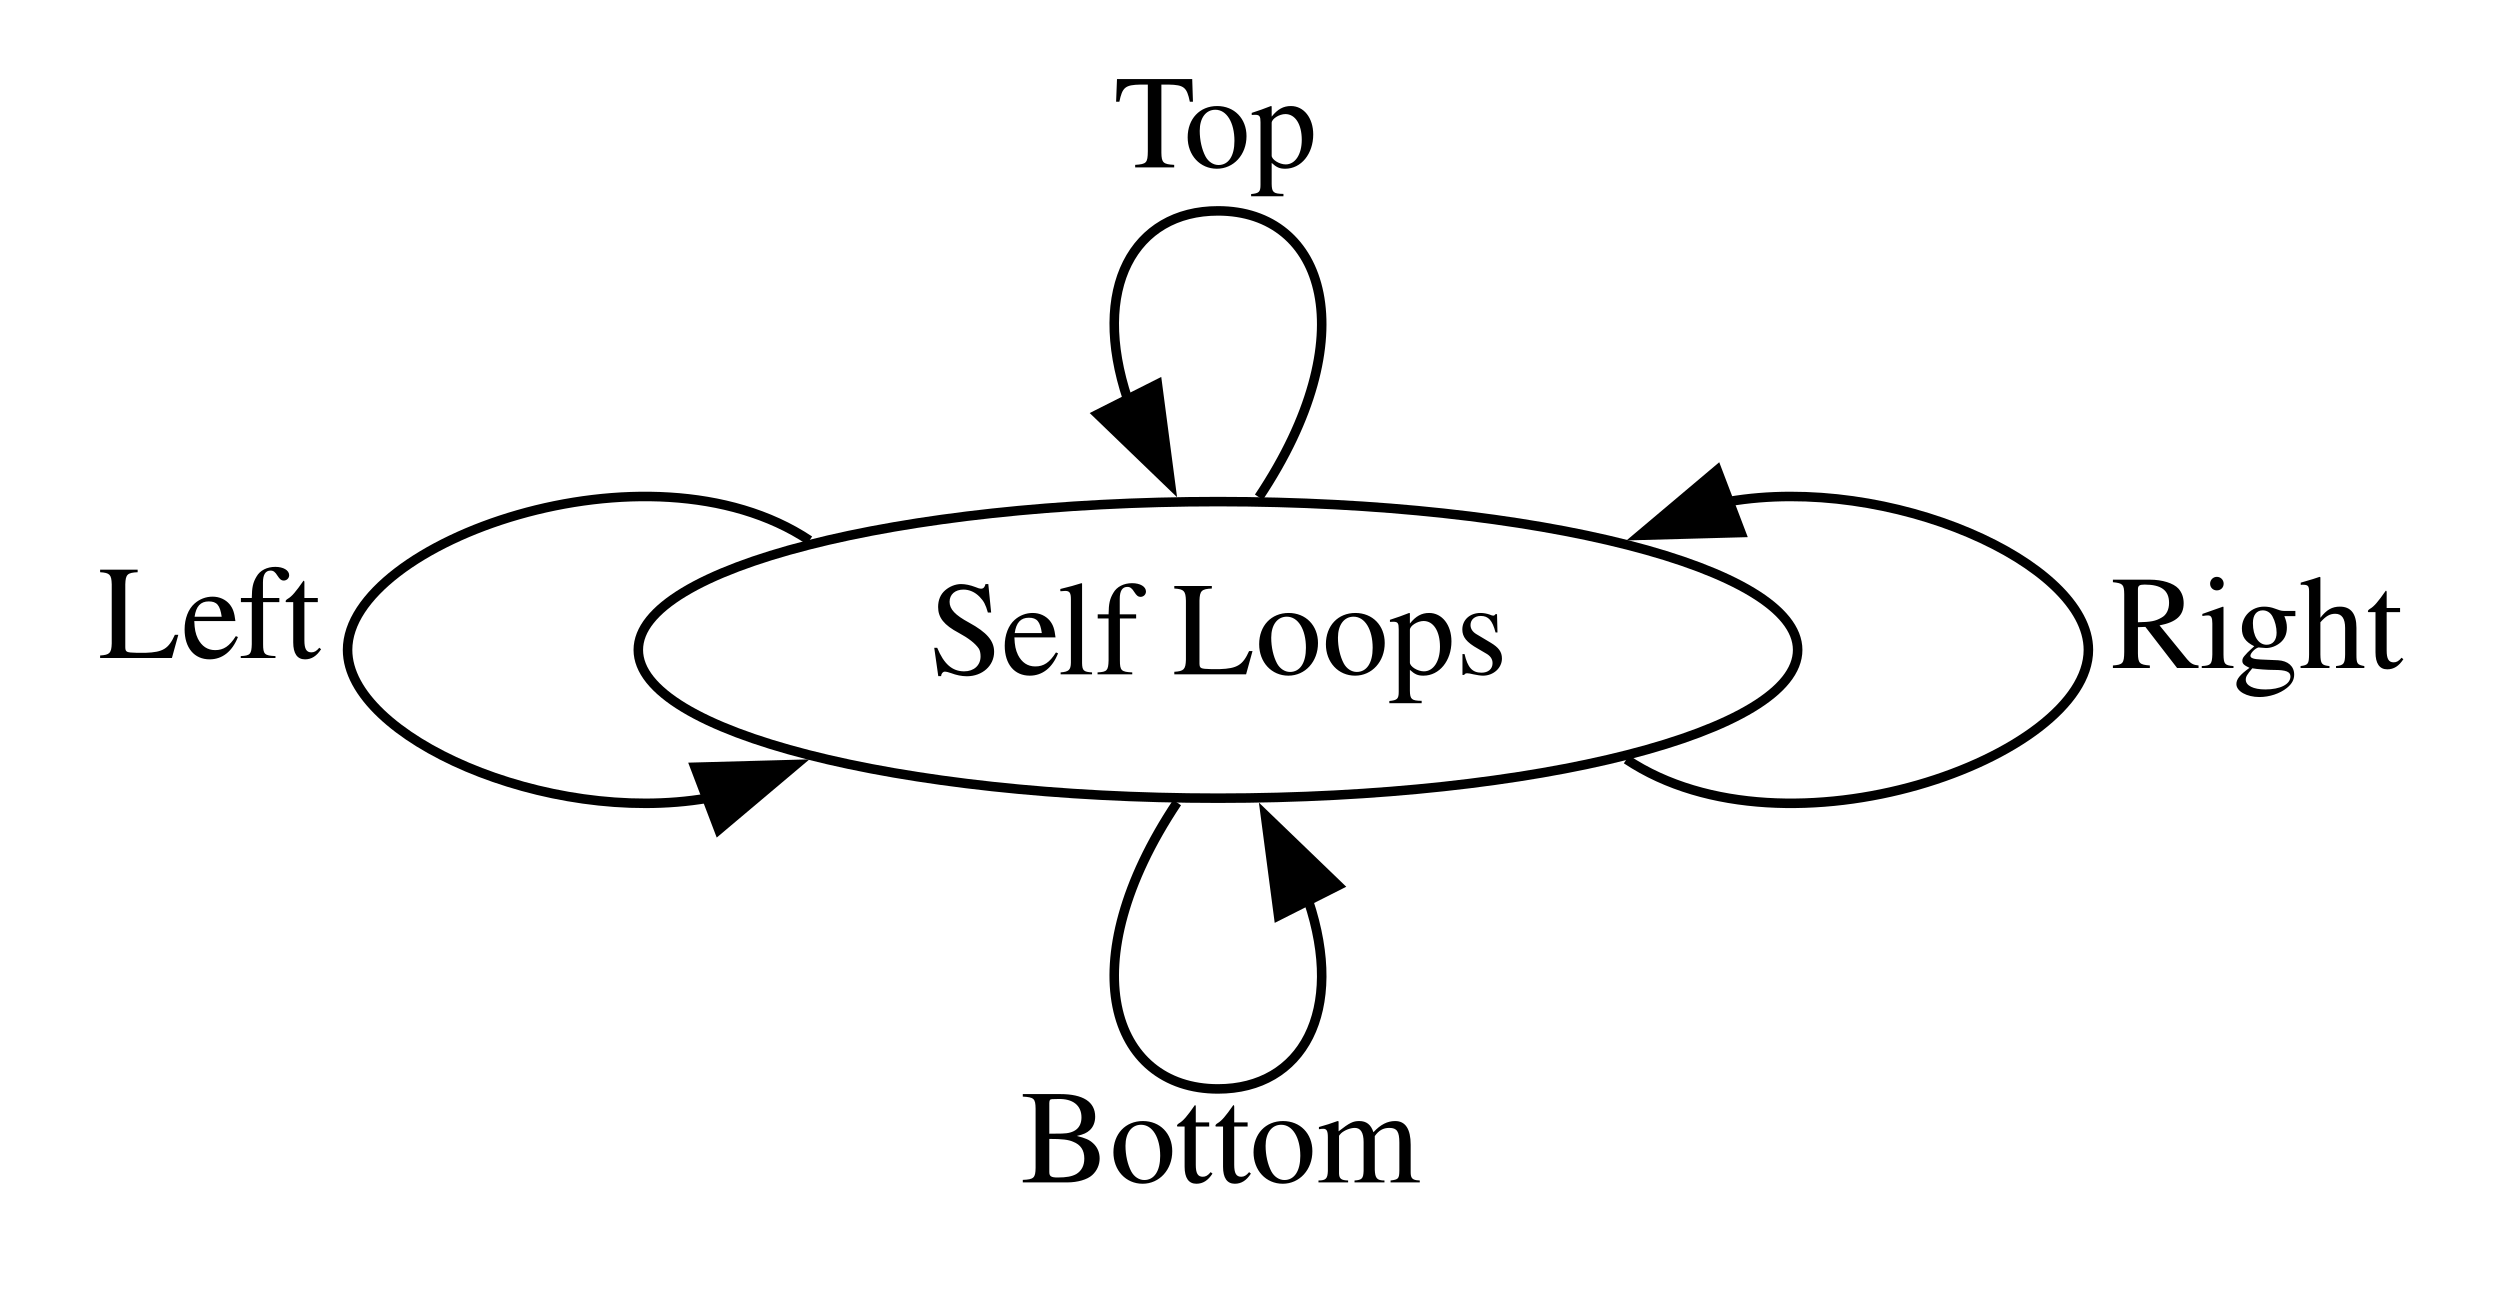
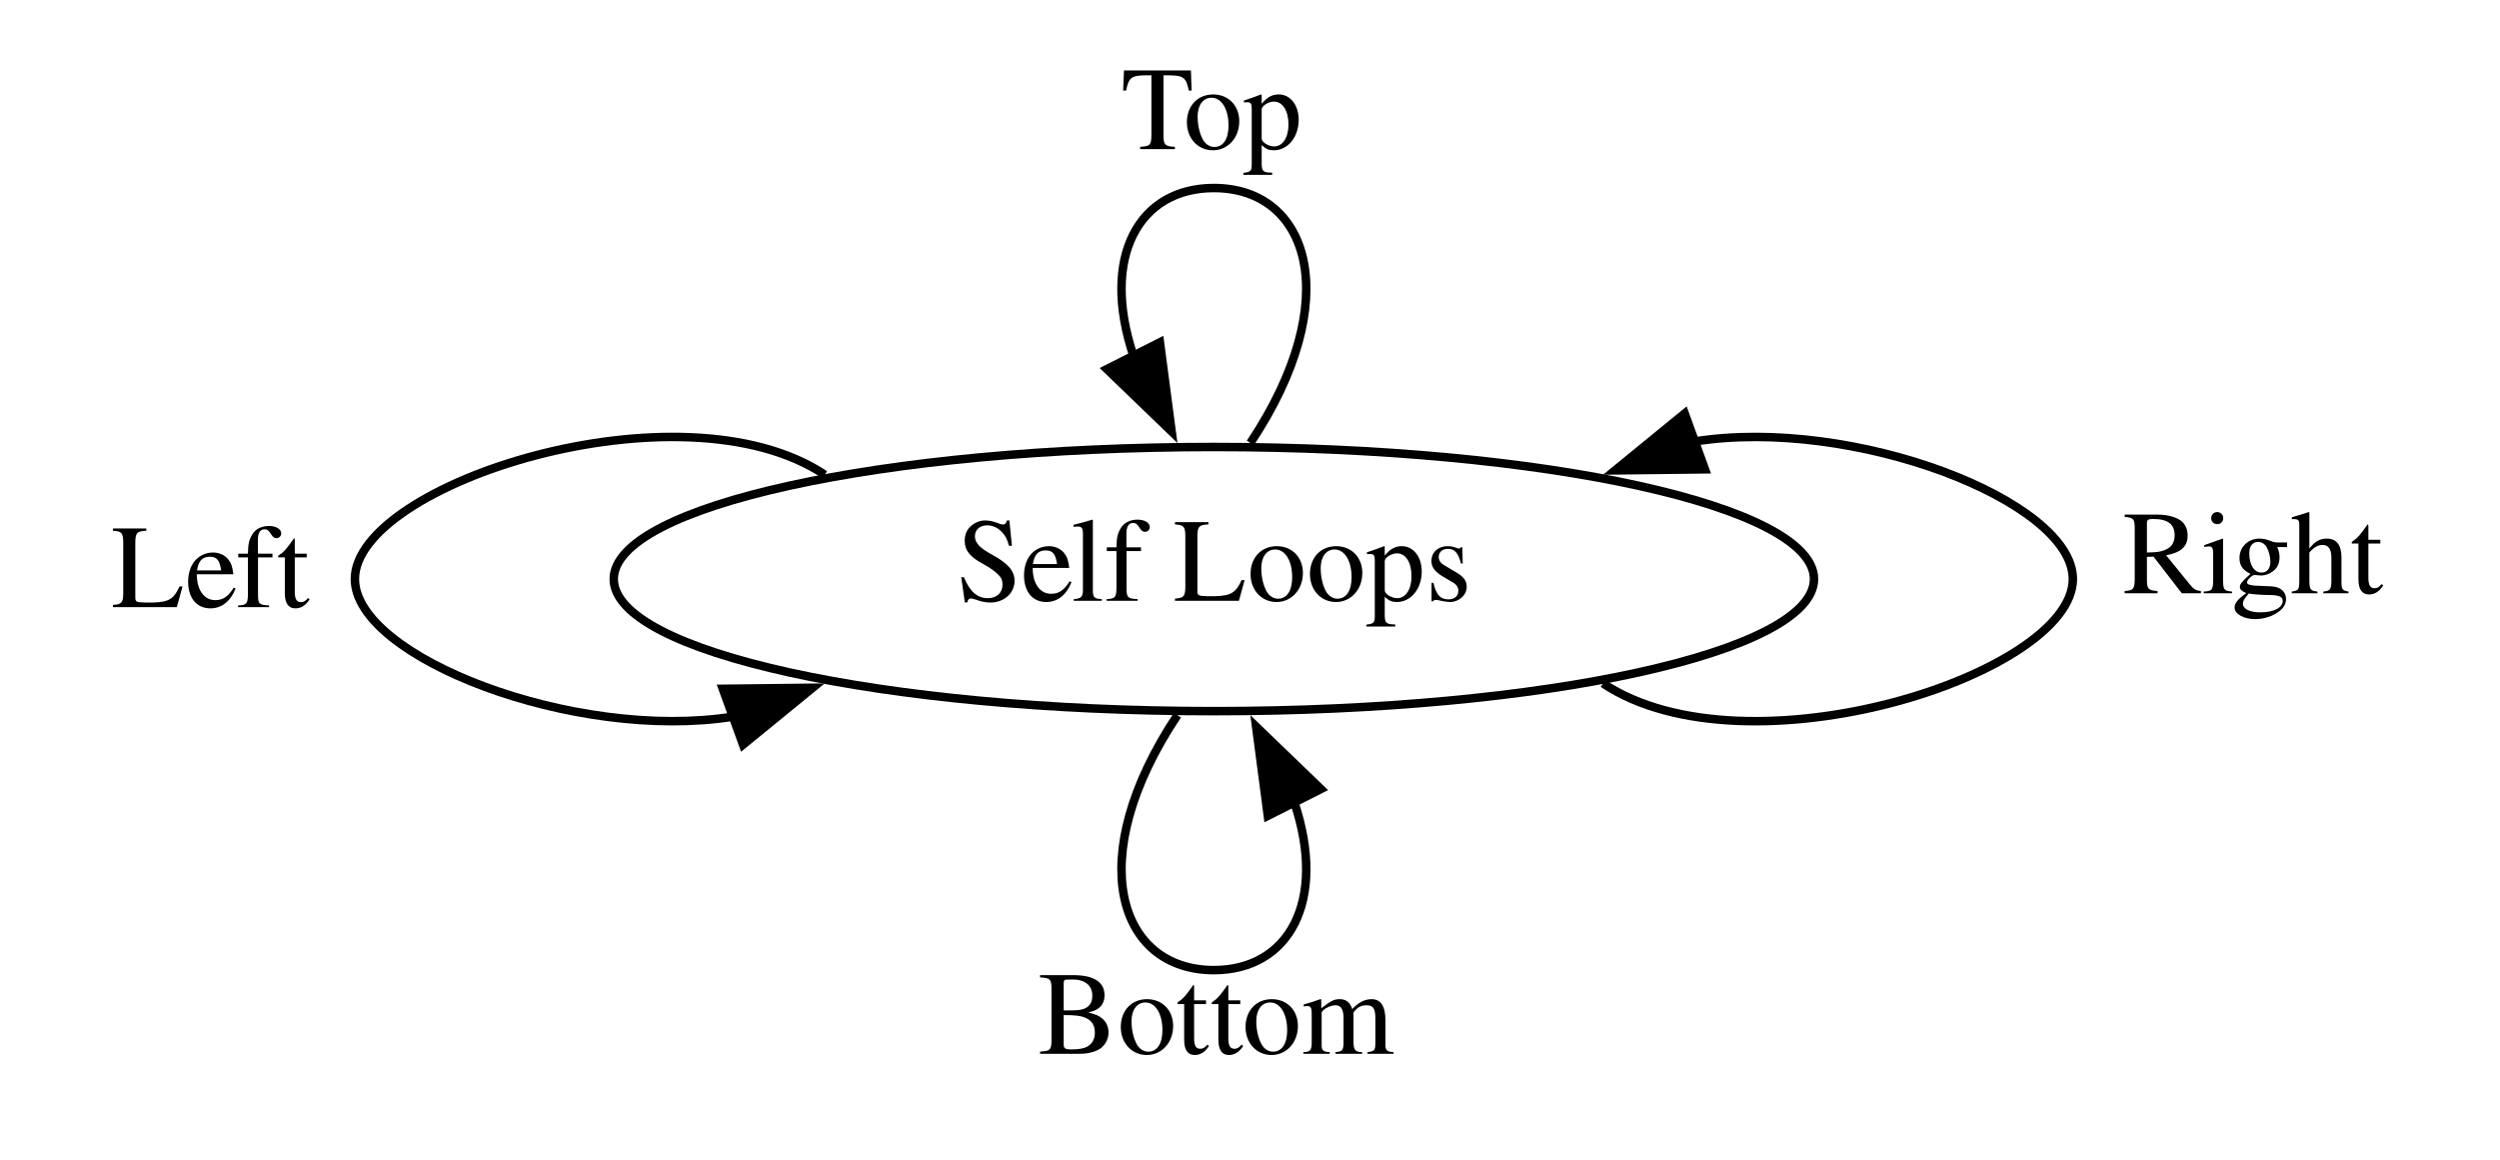
- <svg xmlns="http://www.w3.org/2000/svg" width="262.263" height="136.479" viewBox="0 0 262.263 136.479">
-   <g id="graph0" class="graph" transform="translate(127.7725,68.17779) scale(1.0)">
+ <svg xmlns="http://www.w3.org/2000/svg" width="294.448" height="136.553" viewBox="0 0 294.448 136.553">
+   <g id="graph0" class="graph" transform="translate(143.0264,68.20236) scale(1.0)">
    <g class="node" id="A">
-       <ellipse cx="0" cy="0" rx="60.811" ry="15.556" fill="none" stroke="black" />
-       <text x="0" y="0" text-anchor="middle" dominant-baseline="central" font-family="Times,serif" font-size="14">Self Loops</text>
+       <ellipse cx="0" cy="0" rx="70.711" ry="15.556" fill="none" stroke="black" />
+       <text x="0" y="0" text-anchor="middle" dominant-baseline="central" font-family="Times,serif" font-size="14">Self Loops</text>
    </g>
    <g class="edge" id="edge1">
-       <path d="M -42.854 -11.483 C -59.729 -22.733 -91.311 -11.25 -91.311 -1.118239482102467e-14 C -91.311 9.146 -70.437 18.446 -53.561 15.559" fill="none" stroke="black" />
-       <polygon points="-44.269,12.021 -52.369,18.851 -54.86,12.309 -44.269,12.021" fill="black" stroke="black" />
-       <text x="-105.773" y="-1.712" text-anchor="middle" dominant-baseline="central" font-family="Times,serif" font-size="14">Left</text>
+       <path d="M -45.85 -12.285 C -62.725 -23.535 -101.211 -11.25 -101.211 -1.2394733299754361e-14 C -101.211 9.236 -75.27 19.17 -56.644 16.205" fill="none" stroke="black" />
+       <polygon points="-47.272,12.802 -55.477,19.505 -57.866,12.925 -47.272,12.802" fill="black" stroke="black" />
+       <text x="-118.226" y="0.748" text-anchor="middle" dominant-baseline="central" font-family="Times,serif" font-size="14">Left</text>
    </g>
    <g class="edge" id="edge2">
-       <path d="M 42.854 11.483 C 59.729 22.733 91.311 11.25 91.311 0 C 91.311 -9.146 70.437 -18.446 53.561 -15.559" fill="none" stroke="black" />
-       <polygon points="44.269,-12.021 52.369,-18.851 54.86,-12.309 44.269,-12.021" fill="black" stroke="black" />
-       <text x="108.991" y="-0.663" text-anchor="middle" dominant-baseline="central" font-family="Times,serif" font-size="14">Right</text>
+       <path d="M 45.85 12.285 C 62.725 23.535 101.211 11.25 101.211 0 C 101.211 -9.236 75.27 -19.17 56.644 -16.205" fill="none" stroke="black" />
+       <polygon points="47.272,-12.802 55.477,-19.505 57.866,-12.925 47.272,-12.802" fill="black" stroke="black" />
+       <text x="122.422" y="-0.891" text-anchor="middle" dominant-baseline="central" font-family="Times,serif" font-size="14">Right</text>
    </g>
    <g class="edge" id="edge3">
-       <path d="M 4.292 -16.017 C 15.542 -32.892 11.25 -46.056 2.8201380305587566e-15 -46.056 C -8.831 -46.056 -13.375 -37.944 -9.478 -26.293" fill="none" stroke="black" />
-       <polygon points="-4.974,-17.368 -12.604,-24.719 -6.355,-27.873 -4.974,-17.368" fill="black" stroke="black" />
-       <text x="-0.252" y="-53.178" text-anchor="middle" dominant-baseline="central" font-family="Times,serif" font-size="14">Top</text>
+       <path d="M 4.294 -16.027 C 15.544 -32.902 11.25 -46.056 2.8201380305587566e-15 -46.056 C -8.831 -46.056 -13.376 -37.95 -9.48 -26.302" fill="none" stroke="black" />
+       <polygon points="-4.976,-17.378 -12.607,-24.729 -6.358,-27.883 -4.976,-17.378" fill="black" stroke="black" />
+       <text x="-0.252" y="-53.202" text-anchor="middle" dominant-baseline="central" font-family="Times,serif" font-size="14">Top</text>
    </g>
    <g class="edge" id="edge4">
-       <path d="M -4.292 16.017 C -15.542 32.892 -11.25 46.056 2.8201380305587566e-15 46.056 C 8.831 46.056 13.375 37.944 9.478 26.293" fill="none" stroke="black" />
-       <polygon points="4.974,17.368 12.604,24.719 6.355,27.873 4.974,17.368" fill="black" stroke="black" />
-       <text x="0.253" y="53.301" text-anchor="middle" dominant-baseline="central" font-family="Times,serif" font-size="14">Bottom</text>
+       <path d="M -4.294 16.027 C -15.544 32.902 -11.25 46.056 2.8201380305587566e-15 46.056 C 8.831 46.056 13.376 37.95 9.48 26.302" fill="none" stroke="black" />
+       <polygon points="4.976,17.378 12.607,24.729 6.358,27.883 4.976,17.378" fill="black" stroke="black" />
+       <text x="0.254" y="53.35" text-anchor="middle" dominant-baseline="central" font-family="Times,serif" font-size="14">Bottom</text>
    </g>
  </g>
</svg>
